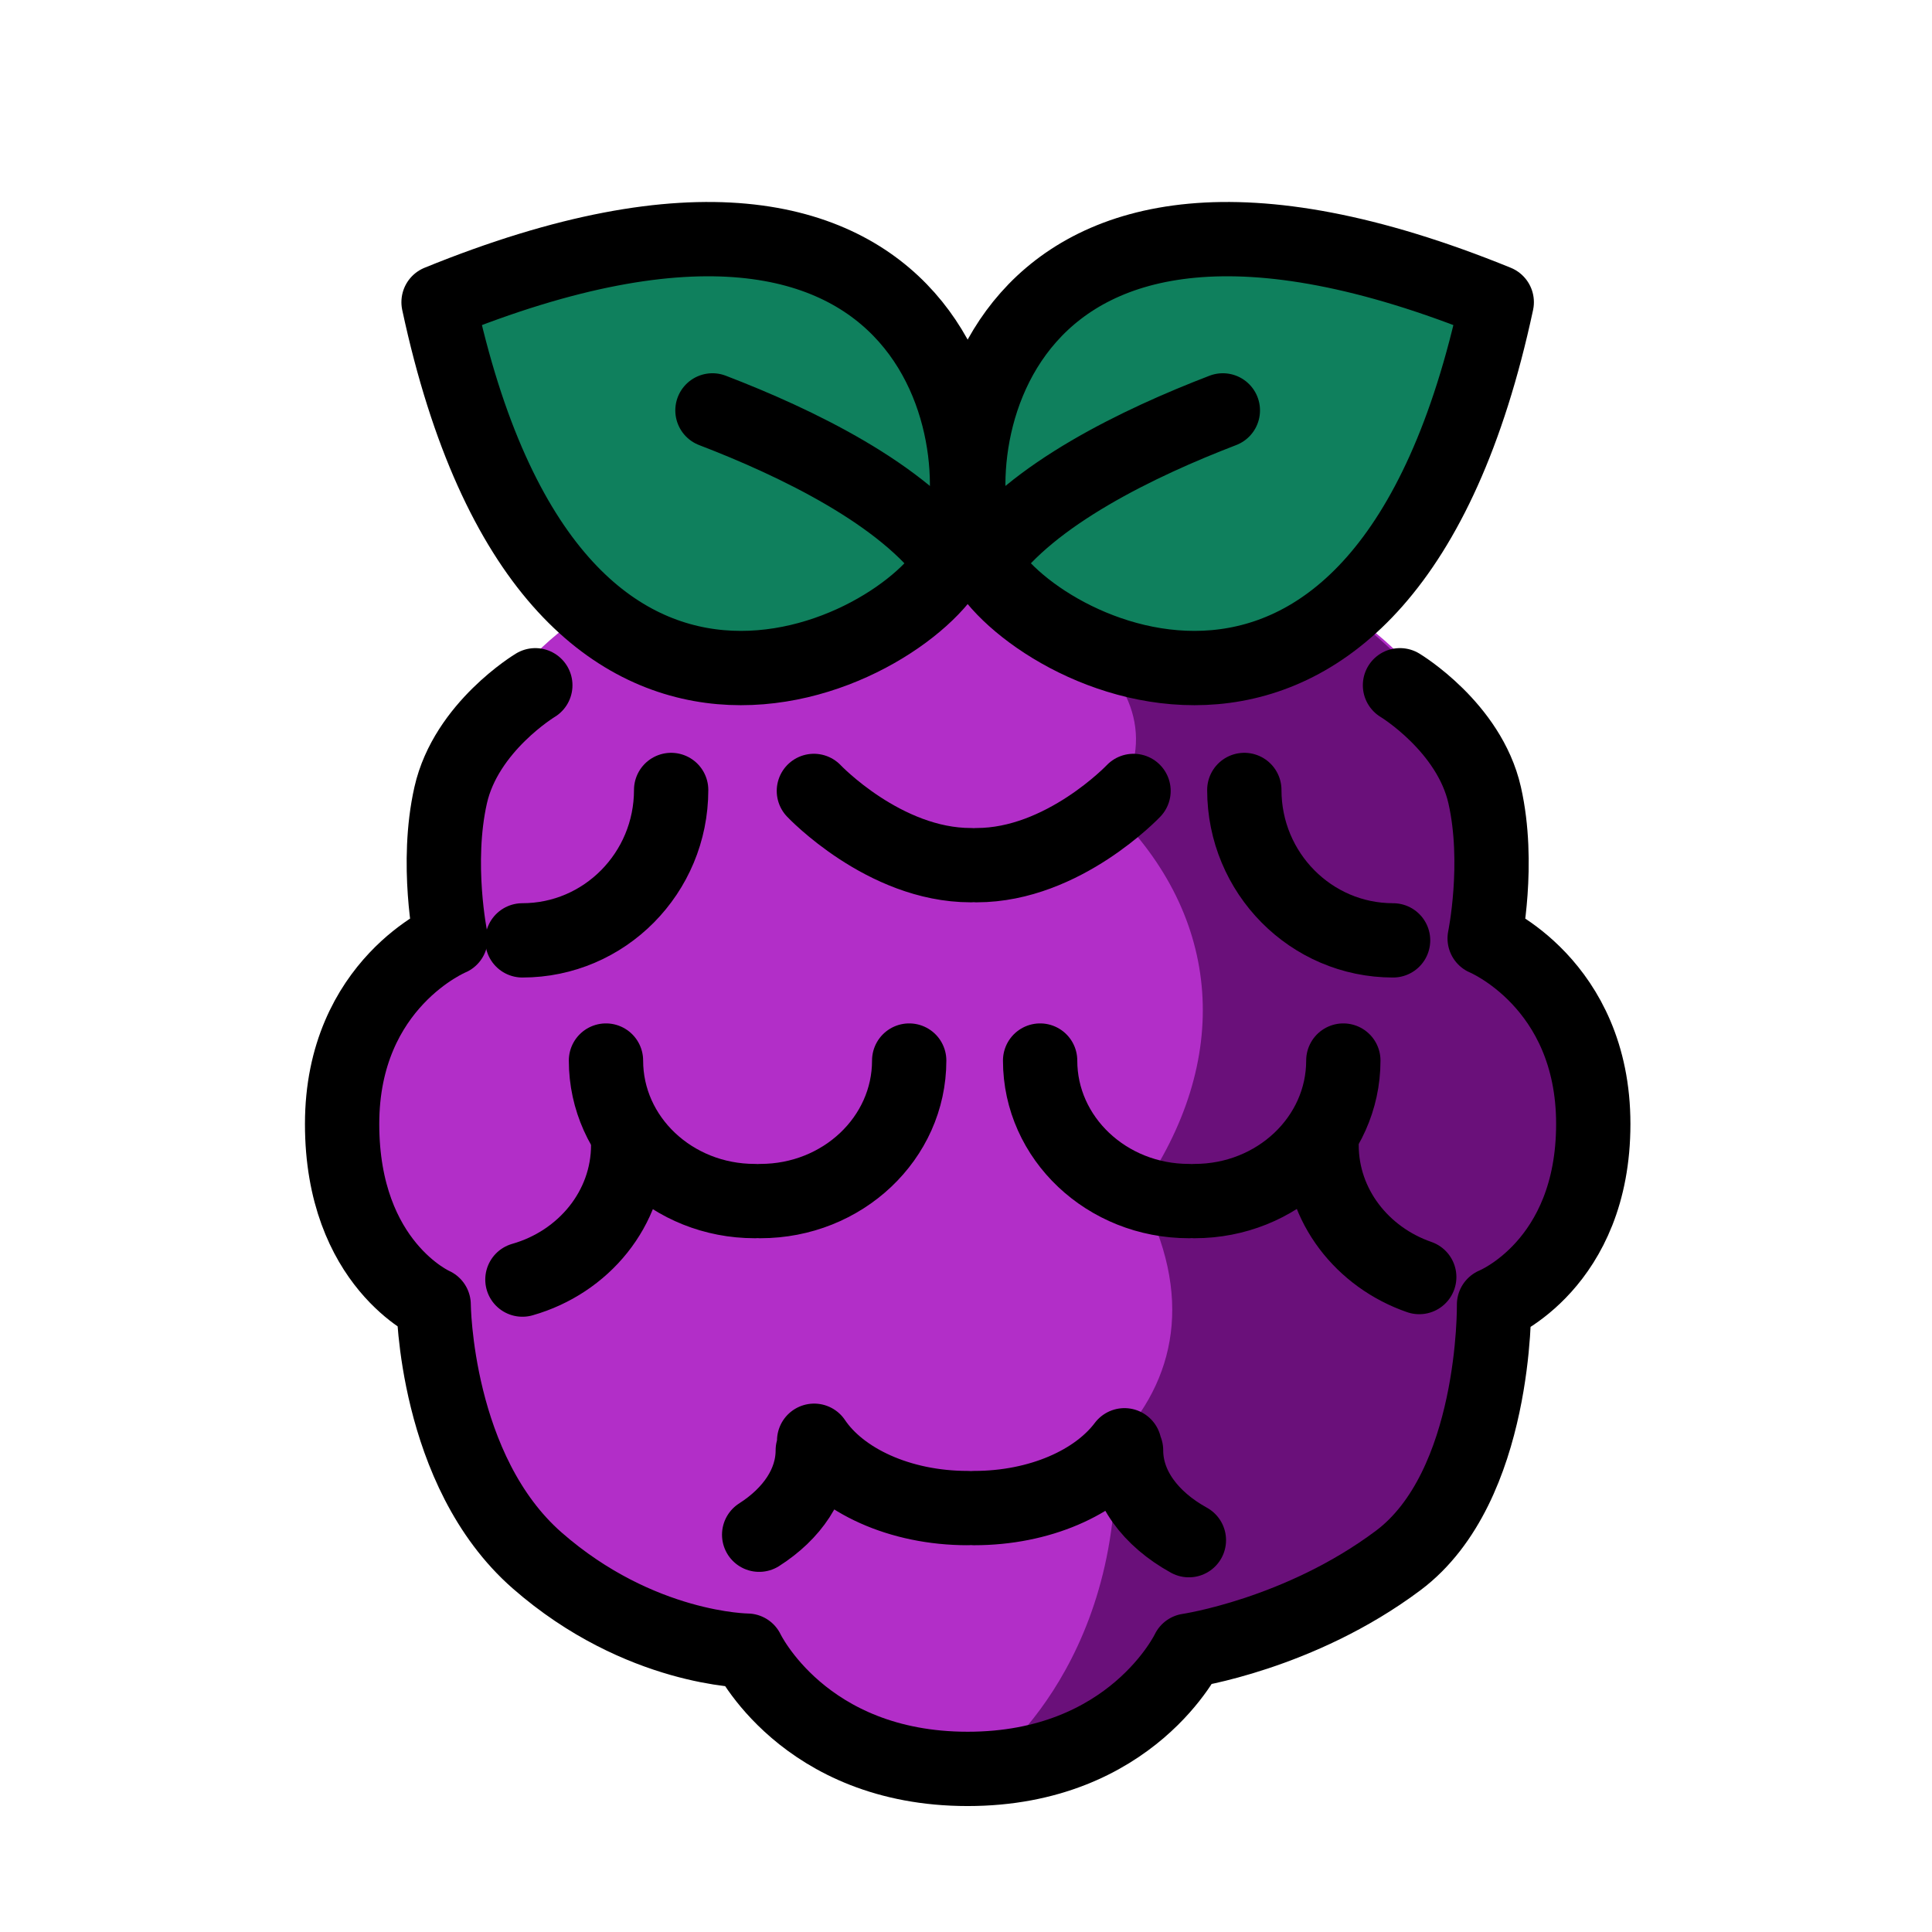
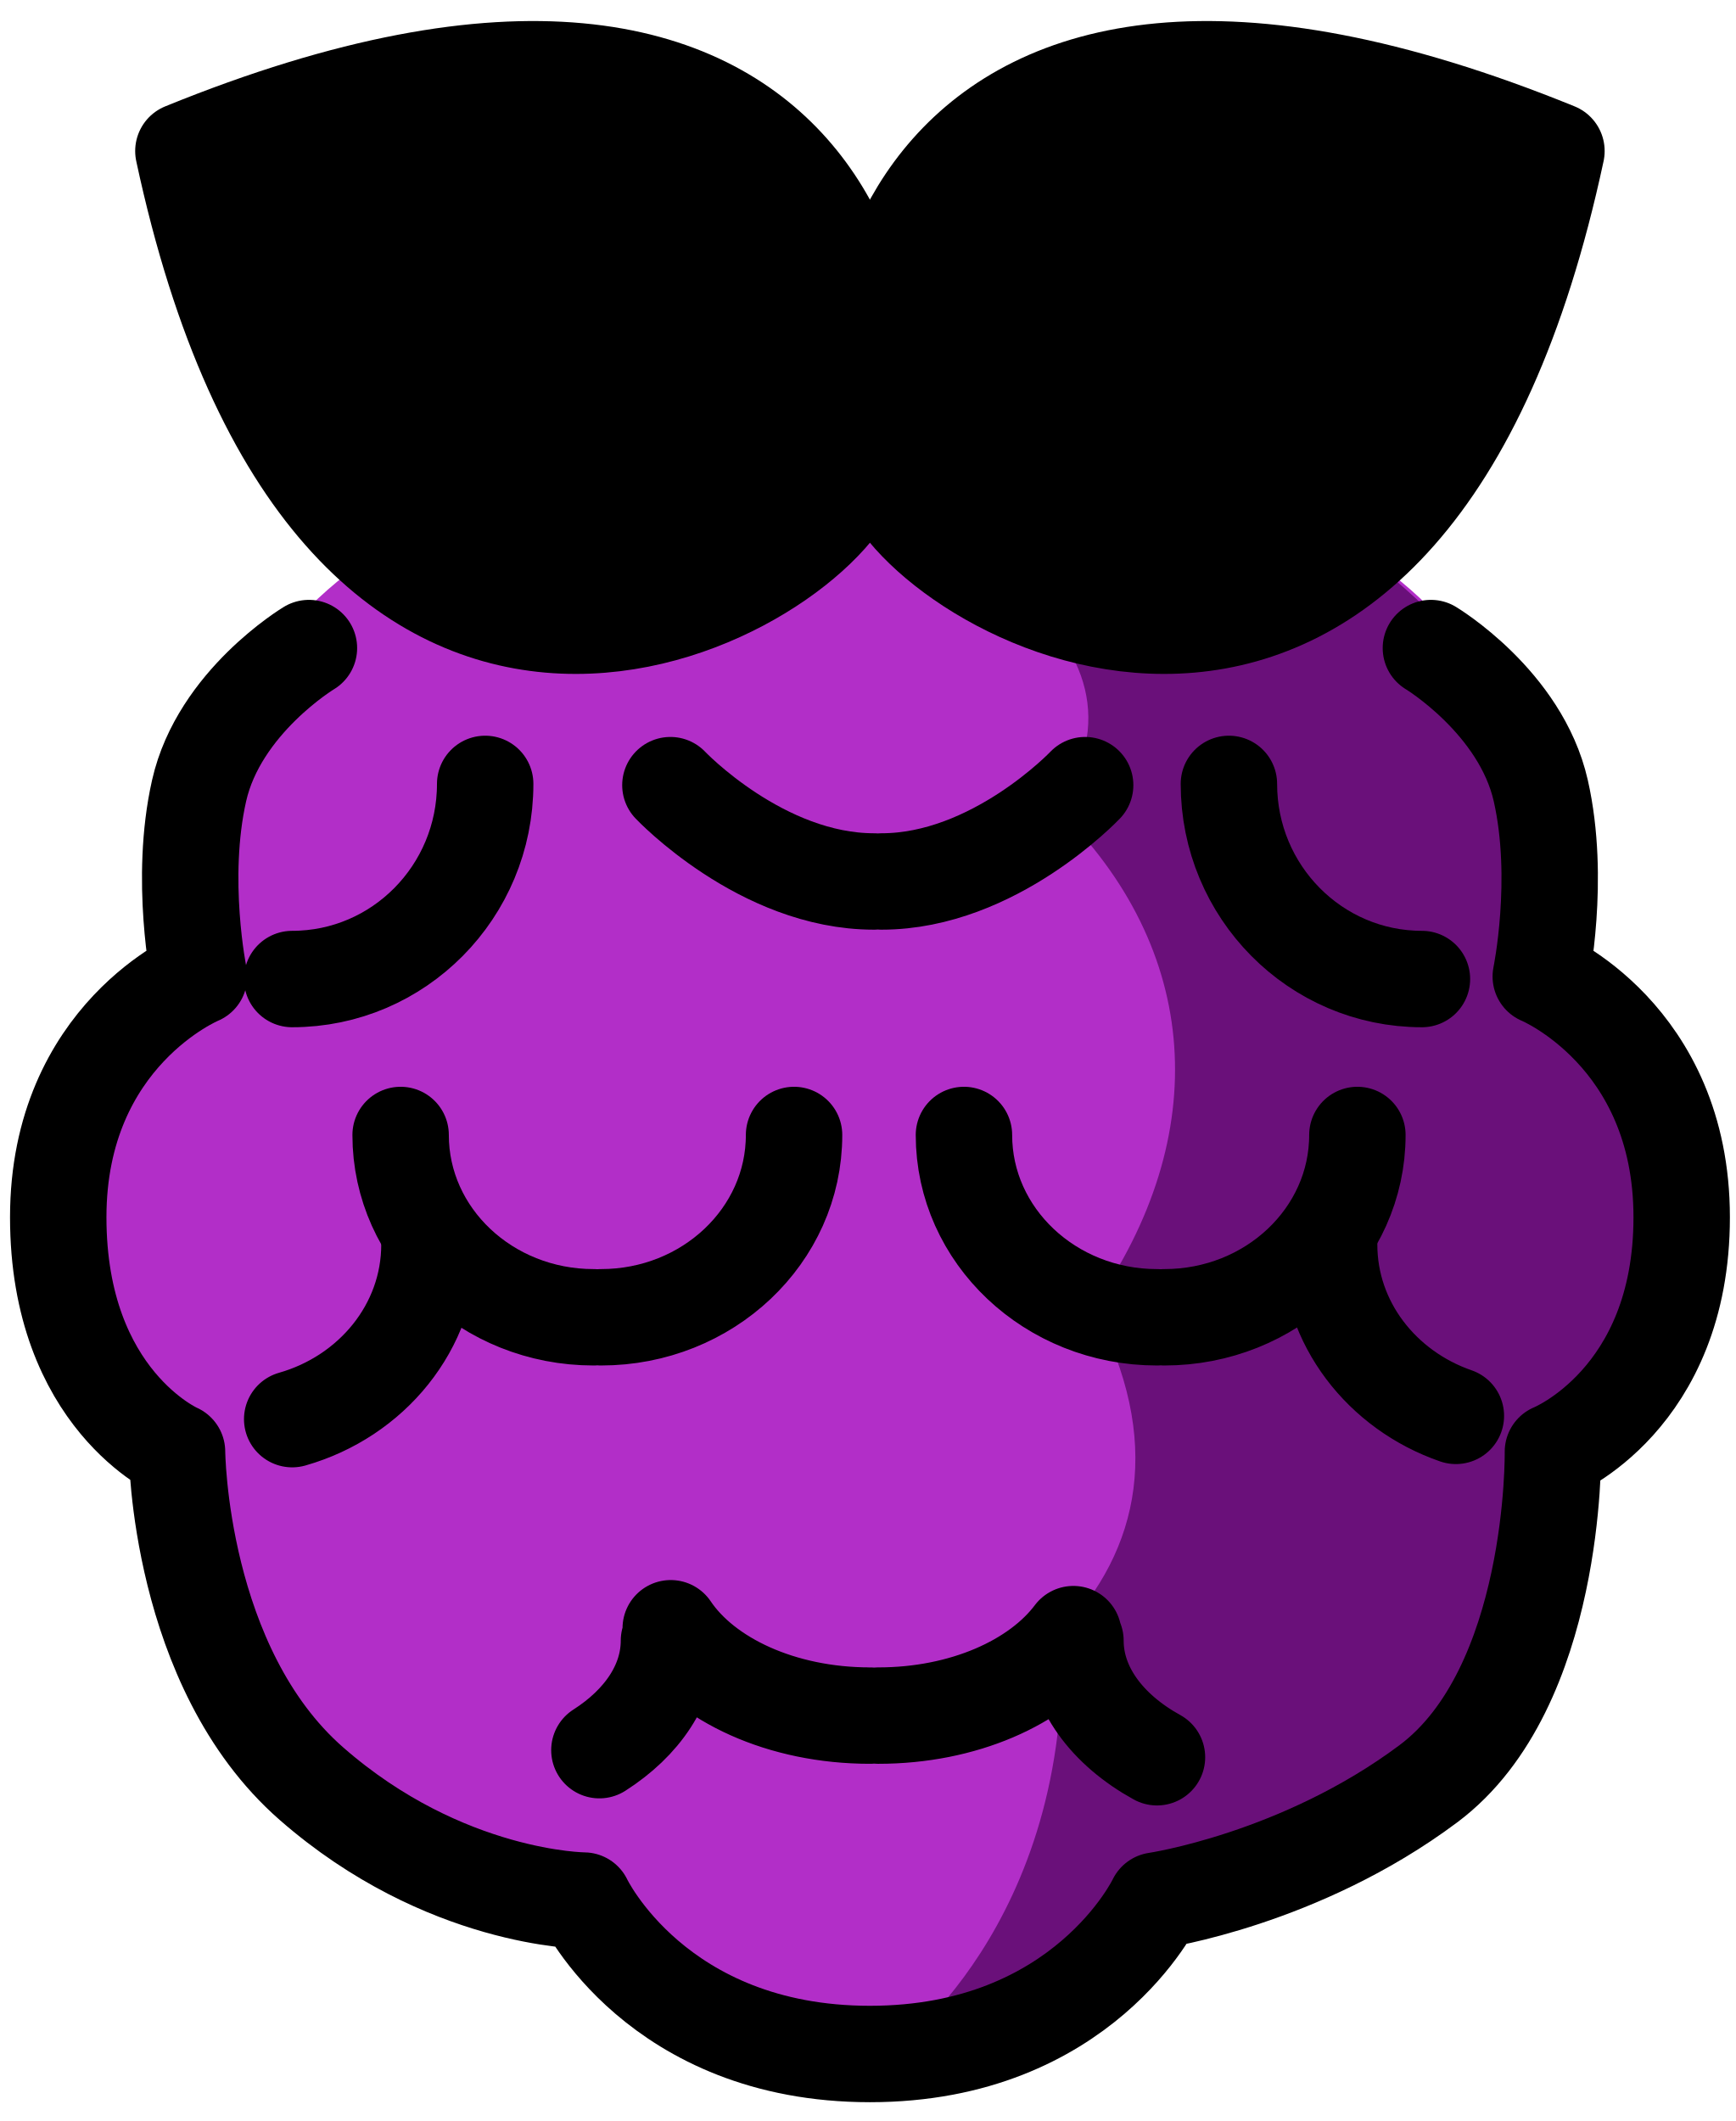
- <svg xmlns="http://www.w3.org/2000/svg" width="52" height="52" viewBox="0 0 52 52" fill="none">
-   <path d="M14.408 18.444C14.408 18.444 12.545 19.563 12.13 21.402C11.714 23.242 12.13 25.256 12.13 25.256C12.13 25.256 9.208 26.462 9.208 30.252C9.208 34.043 11.672 35.115 11.672 35.115C11.672 35.115 11.701 39.589 14.46 42.002C17.218 44.415 20.112 44.427 20.112 44.427C20.112 44.427 21.617 47.61 26.045 47.61C30.473 47.61 31.979 44.427 31.979 44.427C31.979 44.427 34.976 43.989 37.631 42.002C40.285 40.016 40.212 35.115 40.212 35.115C40.212 35.115 42.883 34.044 42.883 30.252C42.883 26.461 39.96 25.257 39.96 25.257C39.96 25.257 40.377 23.242 39.96 21.402C39.543 19.563 37.681 18.444 37.681 18.444" fill="#B22EC8" />
-   <path d="M40.046 24.142C40.046 16.401 33.77 14.221 26.029 14.221C18.288 14.221 12.012 16.402 12.012 24.142C12.012 31.883 18.288 38.159 26.029 38.159C33.77 38.159 40.046 31.883 40.046 24.142Z" fill="#B22EC8" />
-   <path d="M26.475 47.6C26.475 47.6 30.265 44.95 30.017 38.853C31.647 37.158 32.153 34.879 30.672 32.11C33.173 28.545 32.913 24.689 29.921 21.765C31.154 19.985 30.509 18.444 29.115 17.286C29.115 17.286 33.127 19.254 36.2 16.441C36.2 16.441 42.659 21.085 39.96 25.257C39.96 25.257 47.091 30.076 40.213 35.115C40.213 35.115 41.217 42.796 32.153 44.396C32.153 44.396 29.767 47.097 26.475 47.6Z" fill="#6A107A" />
-   <path d="M40.286 8.134C37.202 22.525 27.737 17.619 26.451 15.088C25.165 12.556 26.407 2.479 40.286 8.133V8.134Z" fill="#0F805D" />
-   <path d="M11.804 8.134C14.888 22.525 24.353 17.619 25.639 15.088C26.924 12.556 25.682 2.479 11.804 8.133V8.134Z" fill="#0F805D" />
-   <path d="M40.285 8.134C37.202 22.525 27.737 17.619 26.451 15.088C25.165 12.556 26.407 2.479 40.285 8.133V8.134Z" stroke="black" stroke-width="2" stroke-miterlimit="10" stroke-linecap="round" stroke-linejoin="round" />
-   <path d="M32.913 11.046C30.652 11.914 27.757 13.31 26.474 15.13M11.804 8.134C14.888 22.525 24.353 17.619 25.639 15.088C26.924 12.556 25.682 2.479 11.804 8.133V8.134Z" stroke="black" stroke-width="2" stroke-miterlimit="10" stroke-linecap="round" stroke-linejoin="round" />
-   <path d="M19.176 11.046C21.438 11.914 24.332 13.31 25.615 15.13M14.408 18.444C14.408 18.444 12.545 19.563 12.13 21.402C11.714 23.242 12.13 25.256 12.13 25.256C12.13 25.256 9.208 26.462 9.208 30.252C9.208 34.043 11.672 35.115 11.672 35.115C11.672 35.115 11.701 39.589 14.46 42.002C17.218 44.415 20.112 44.427 20.112 44.427C20.112 44.427 21.617 47.61 26.045 47.61C30.473 47.61 31.979 44.427 31.979 44.427C31.979 44.427 34.976 43.989 37.631 42.002C40.285 40.016 40.212 35.115 40.212 35.115C40.212 35.115 42.883 34.044 42.883 30.252C42.883 26.461 39.96 25.257 39.96 25.257C39.96 25.257 40.377 23.242 39.96 21.402C39.543 19.563 37.681 18.444 37.681 18.444" stroke="black" stroke-width="2" stroke-miterlimit="10" stroke-linecap="round" stroke-linejoin="round" />
-   <path d="M30.509 21.288C30.509 21.288 28.619 23.286 26.288 23.286M21.906 21.288C21.906 21.288 23.796 23.286 26.127 23.286M36.156 28.545C36.156 30.634 34.363 32.327 32.153 32.327M27.995 28.545C27.995 30.634 29.788 32.327 31.999 32.327M24.471 28.545C24.471 30.634 22.678 32.327 20.467 32.327M16.31 28.545C16.31 30.634 18.102 32.327 20.314 32.327M30.265 38.9C29.511 39.904 27.982 40.59 26.219 40.59M21.913 38.778C22.631 39.846 24.212 40.59 26.045 40.59M21.876 39.036C21.876 39.932 21.321 40.74 20.433 41.307M30.308 39.036C30.308 40.013 30.967 40.885 31.999 41.454" stroke="black" stroke-width="2" stroke-miterlimit="10" stroke-linecap="round" stroke-linejoin="round" />
-   <path d="M16.908 30.819C16.908 32.527 15.708 33.971 14.061 34.44M18.064 21.262C18.064 23.497 16.271 25.31 14.06 25.31M33.491 21.262C33.491 23.497 35.284 25.31 37.495 25.31M35.57 30.819C35.57 32.451 36.665 33.841 38.199 34.372" stroke="black" stroke-width="2" stroke-miterlimit="10" stroke-linecap="round" stroke-linejoin="round" />
+ <svg xmlns="http://www.w3.org/2000/svg" width="36" height="44" viewBox="0 0 36 44" fill="none">
+   <path d="M6.408 13.444C6.408 13.444 4.545 14.563 4.13 16.402C3.714 18.242 4.13 20.256 4.13 20.256C4.13 20.256 1.208 21.462 1.208 25.252C1.208 29.043 3.672 30.115 3.672 30.115C3.672 30.115 3.701 34.589 6.46 37.002C9.218 39.415 12.112 39.427 12.112 39.427C12.112 39.427 13.617 42.61 18.045 42.61C22.473 42.61 23.979 39.427 23.979 39.427C23.979 39.427 26.976 38.989 29.631 37.002C32.285 35.016 32.212 30.115 32.212 30.115C32.212 30.115 34.883 29.044 34.883 25.252C34.883 21.461 31.96 20.257 31.96 20.257C31.96 20.257 32.377 18.242 31.96 16.402C31.543 14.563 29.681 13.444 29.681 13.444" fill="#B22EC8" />
+   <path d="M32.046 19.142C32.046 11.401 25.77 9.221 18.029 9.221C10.288 9.221 4.012 11.402 4.012 19.142C4.012 26.883 10.288 33.159 18.029 33.159C25.77 33.159 32.046 26.883 32.046 19.142Z" fill="#B22EC8" />
+   <path d="M18.475 42.6C18.475 42.6 22.265 39.95 22.017 33.853C23.647 32.158 24.153 29.879 22.672 27.11C25.173 23.545 24.913 19.689 21.921 16.765C23.154 14.985 22.509 13.444 21.115 12.286C21.115 12.286 25.127 14.254 28.2 11.441C28.2 11.441 34.659 16.085 31.96 20.257C31.96 20.257 39.091 25.076 32.213 30.115C32.213 30.115 33.217 37.796 24.153 39.396C24.153 39.396 21.767 42.097 18.475 42.6V42.6Z" fill="#6A107A" />
+   <path d="M32.286 3.134C29.202 17.525 19.737 12.619 18.451 10.088C17.165 7.557 18.407 -2.521 32.286 3.133V3.134Z" fill="currentColor" />
+   <path d="M3.804 3.134C6.888 17.525 16.353 12.619 17.639 10.088C18.924 7.557 17.682 -2.521 3.804 3.133V3.134Z" fill="currentColor" />
+   <path d="M32.285 3.134C29.202 17.525 19.737 12.619 18.451 10.088C17.165 7.557 18.407 -2.521 32.285 3.133V3.134Z" stroke="black" stroke-width="2" stroke-miterlimit="10" stroke-linecap="round" stroke-linejoin="round" />
+   <path d="M24.913 6.046C22.652 6.914 19.757 8.31 18.474 10.13M3.804 3.134C6.888 17.525 16.352 12.619 17.639 10.088C18.924 7.557 17.682 -2.521 3.804 3.133V3.134Z" stroke="black" stroke-width="2" stroke-miterlimit="10" stroke-linecap="round" stroke-linejoin="round" />
+   <path d="M11.176 6.046C13.438 6.914 16.332 8.31 17.615 10.13M6.408 13.444C6.408 13.444 4.545 14.563 4.13 16.402C3.714 18.242 4.13 20.256 4.13 20.256C4.13 20.256 1.208 21.462 1.208 25.252C1.208 29.043 3.672 30.115 3.672 30.115C3.672 30.115 3.701 34.589 6.46 37.002C9.218 39.415 12.112 39.427 12.112 39.427C12.112 39.427 13.617 42.61 18.045 42.61C22.473 42.61 23.979 39.427 23.979 39.427C23.979 39.427 26.976 38.989 29.631 37.002C32.285 35.016 32.212 30.115 32.212 30.115C32.212 30.115 34.883 29.044 34.883 25.252C34.883 21.461 31.96 20.257 31.96 20.257C31.96 20.257 32.377 18.242 31.96 16.402C31.543 14.563 29.681 13.444 29.681 13.444" stroke="black" stroke-width="2" stroke-miterlimit="10" stroke-linecap="round" stroke-linejoin="round" />
+   <path d="M22.509 16.288C22.509 16.288 20.619 18.286 18.288 18.286M13.906 16.288C13.906 16.288 15.796 18.286 18.127 18.286M28.156 23.545C28.156 25.634 26.363 27.327 24.152 27.327M19.995 23.545C19.995 25.634 21.788 27.327 23.999 27.327M16.471 23.545C16.471 25.634 14.678 27.327 12.467 27.327M8.31 23.545C8.31 25.634 10.102 27.327 12.314 27.327M22.265 33.9C21.511 34.904 19.982 35.59 18.22 35.59M13.913 33.778C14.632 34.846 16.212 35.59 18.045 35.59M13.876 34.036C13.876 34.932 13.321 35.74 12.433 36.307M22.308 34.036C22.308 35.013 22.967 35.885 23.999 36.454" stroke="black" stroke-width="2" stroke-miterlimit="10" stroke-linecap="round" stroke-linejoin="round" />
+   <path d="M8.908 25.819C8.908 27.527 7.708 28.971 6.061 29.44M10.064 16.262C10.064 18.497 8.272 20.31 6.06 20.31M25.491 16.262C25.491 18.497 27.284 20.31 29.495 20.31M27.57 25.819C27.57 27.451 28.665 28.841 30.199 29.372" stroke="black" stroke-width="2" stroke-miterlimit="10" stroke-linecap="round" stroke-linejoin="round" />
</svg>
